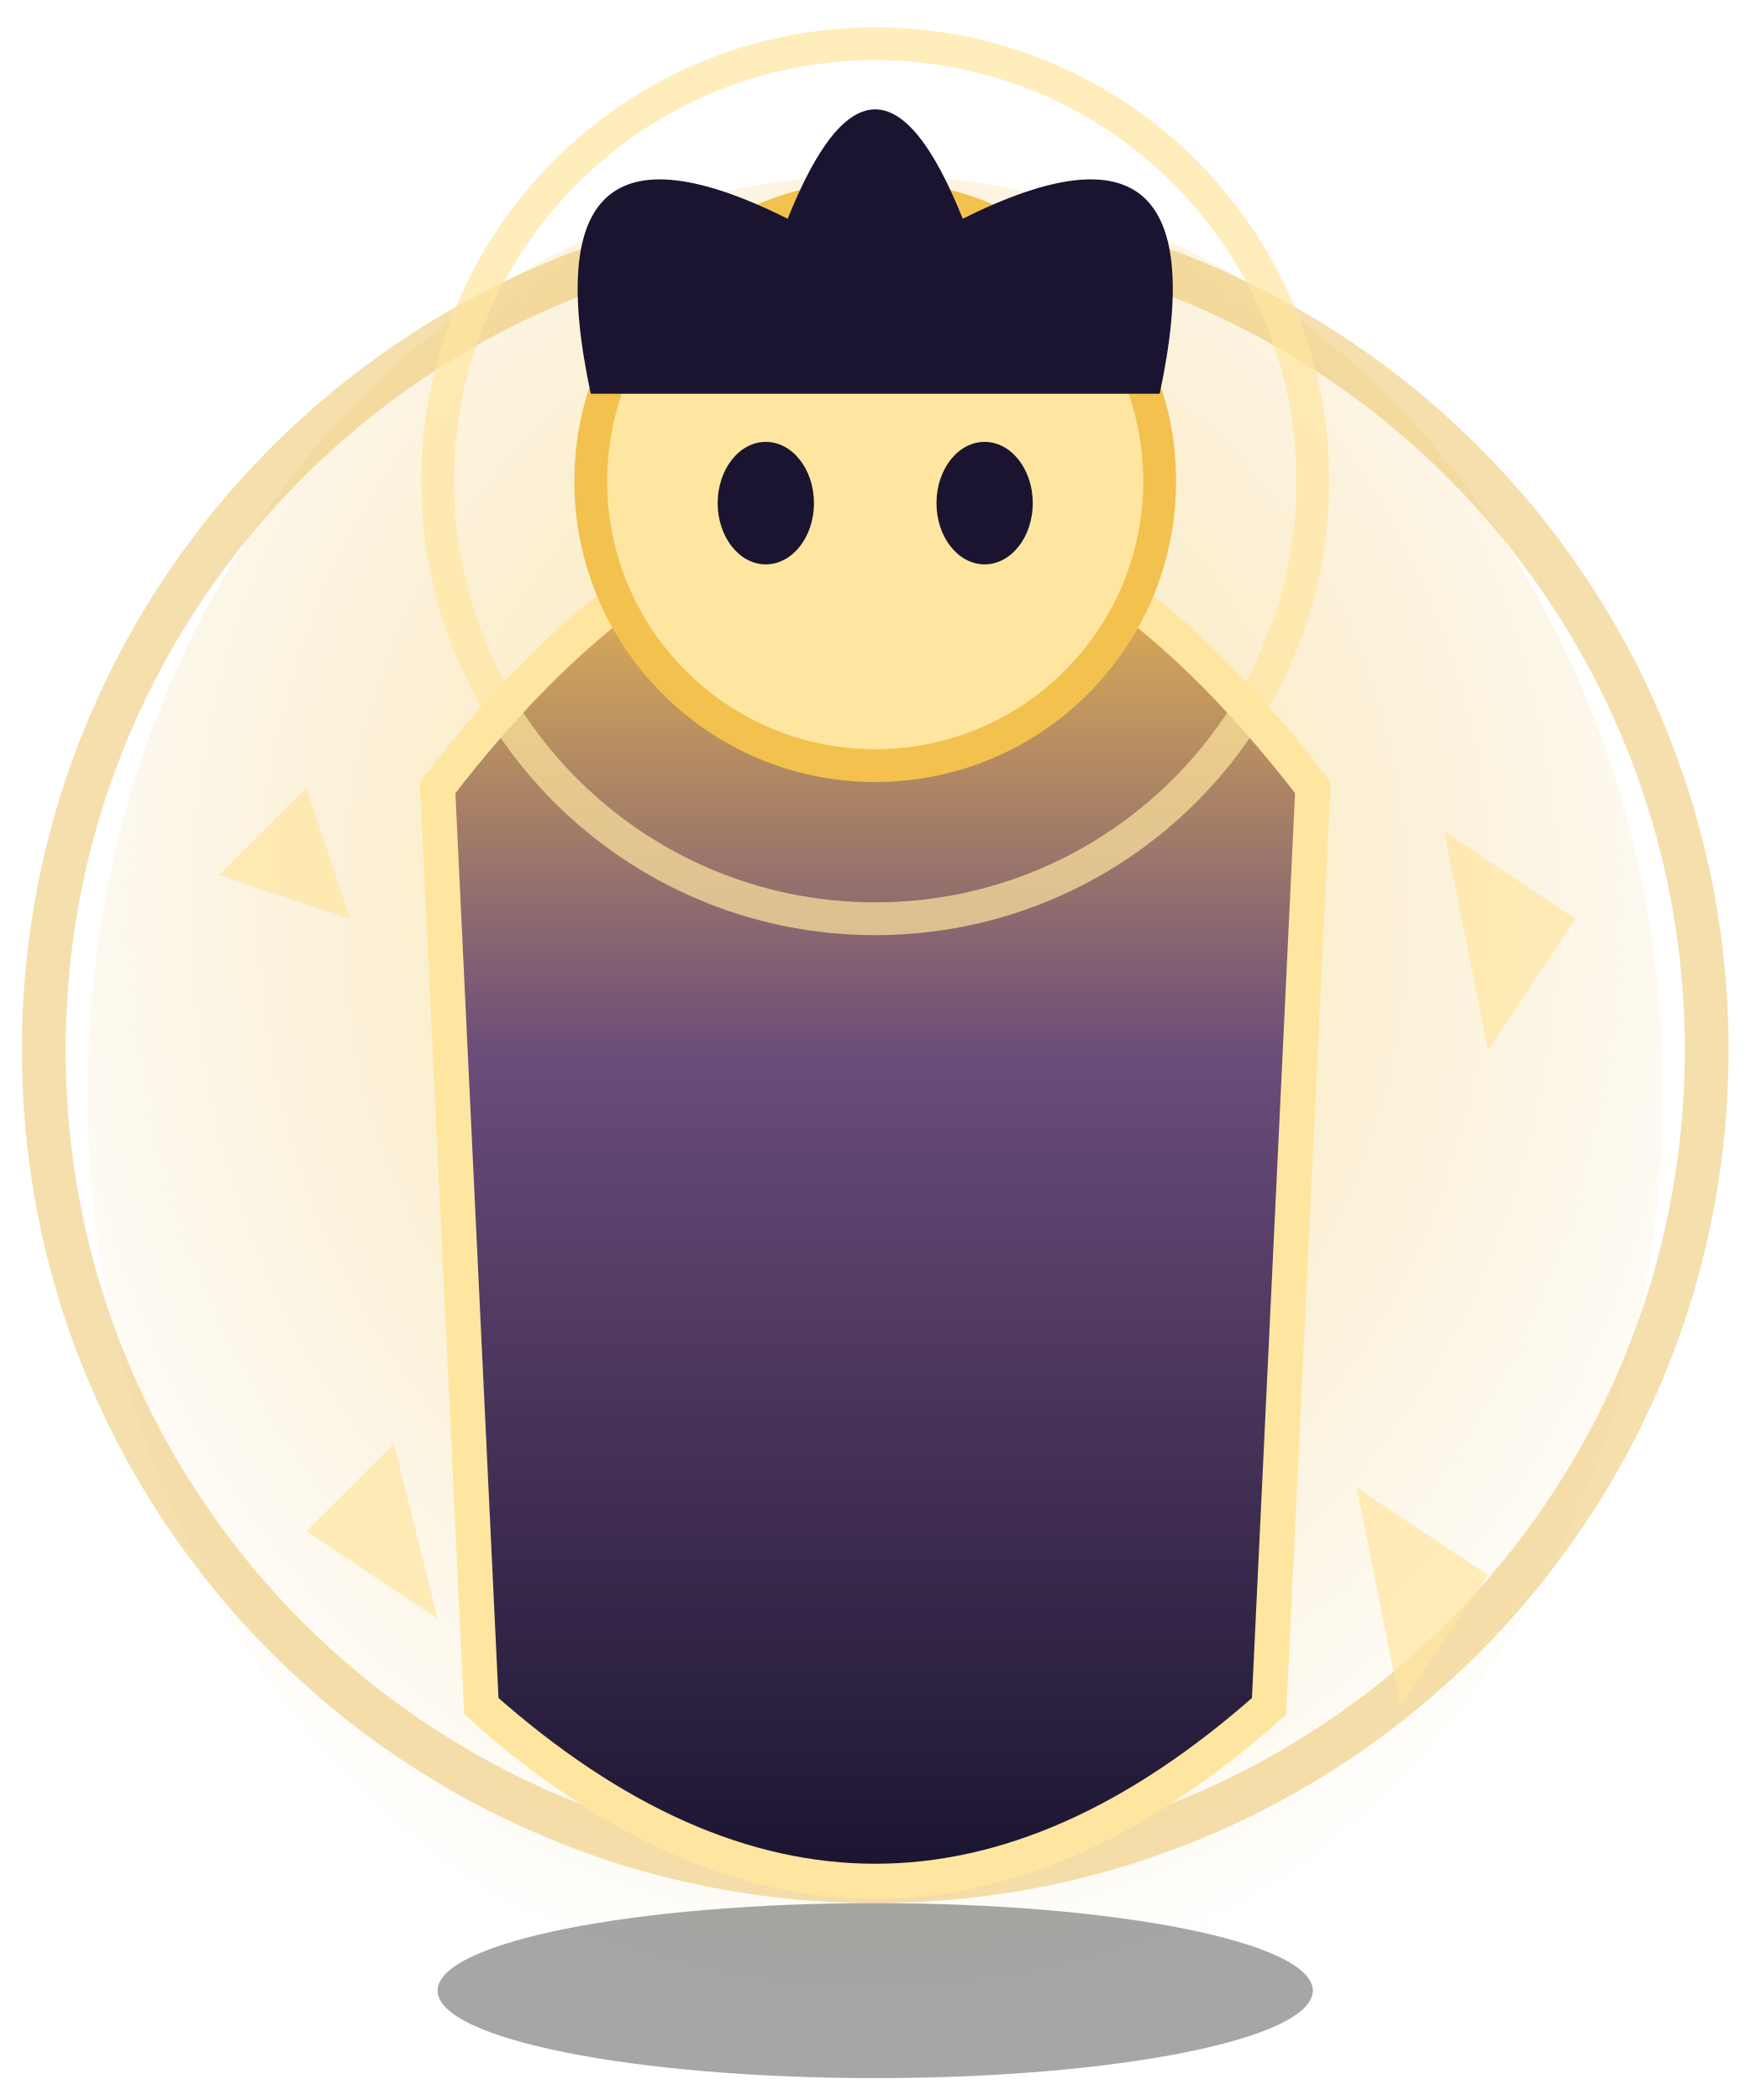
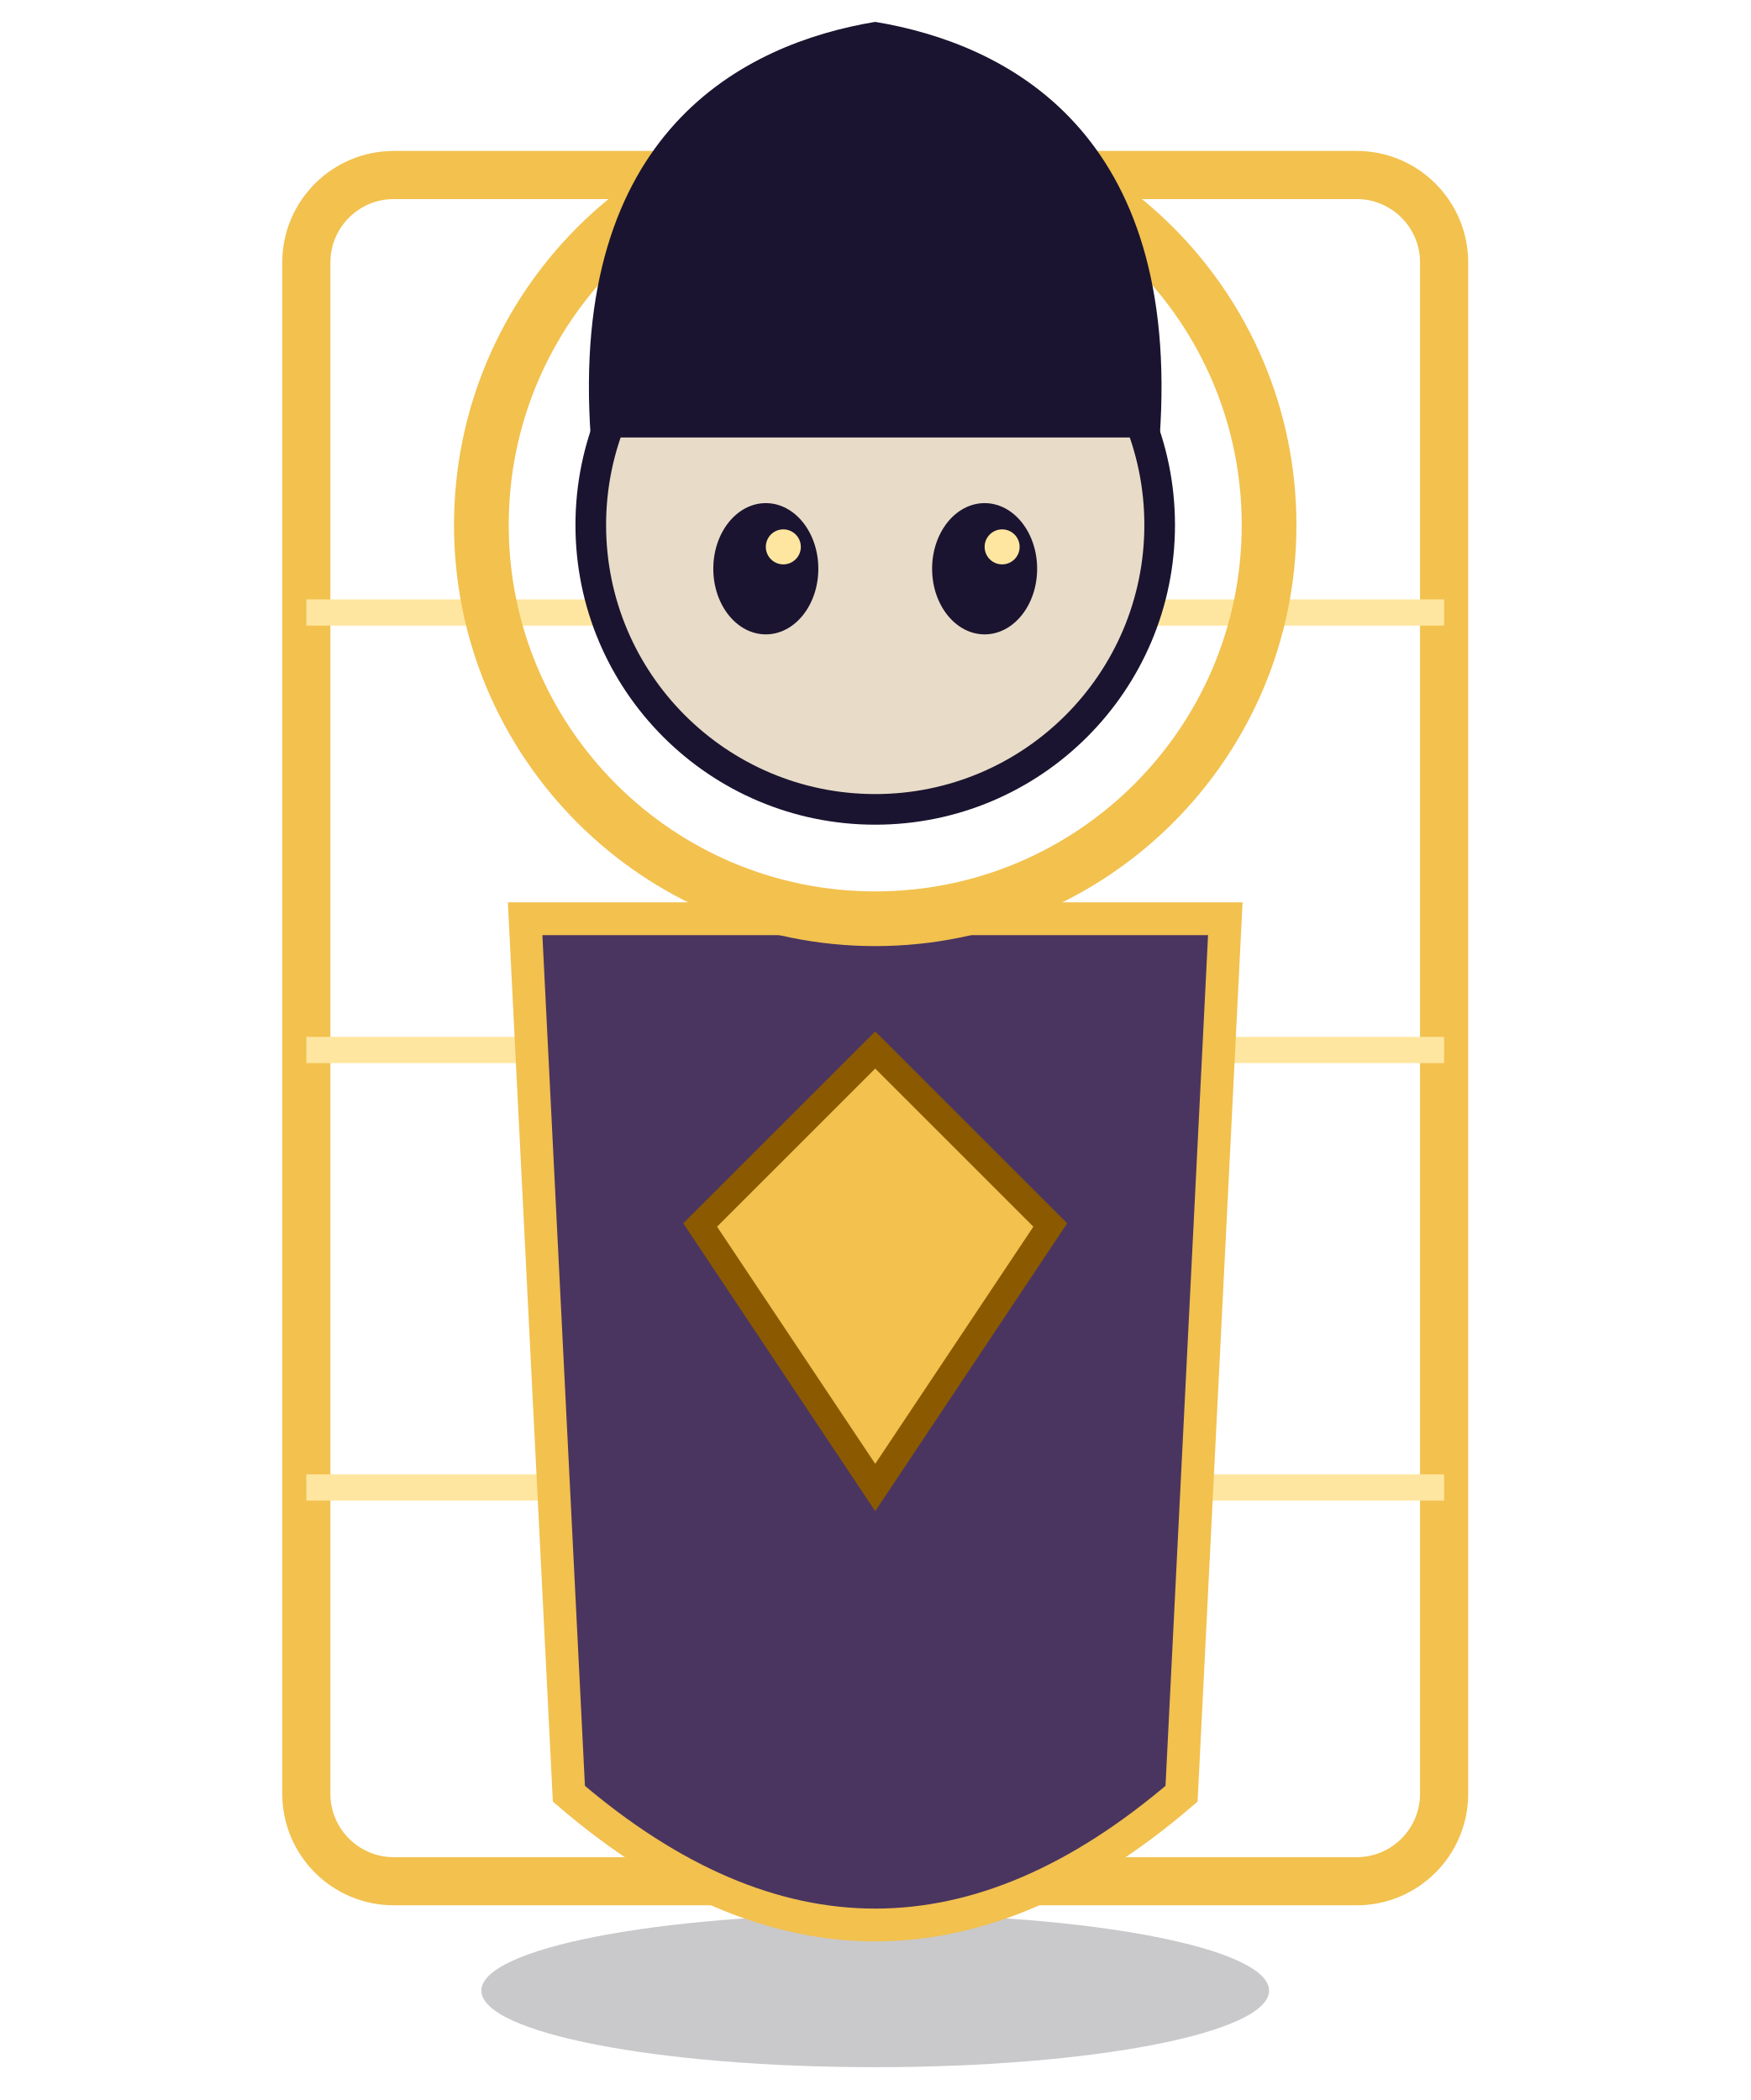
<svg xmlns="http://www.w3.org/2000/svg" viewBox="0 0 80 96" width="80" height="96">
-   <defs>
-     <radialGradient id="last" cx="50%" cy="40%" r="60%">
-       <stop offset="0%" stop-color="#FFE6A0" stop-opacity=".5" />
-       <stop offset="50%" stop-color="#F2C14E" stop-opacity=".25" />
-       <stop offset="100%" stop-color="#E8B84A" stop-opacity="0" />
-     </radialGradient>
-     <linearGradient id="robe3" x1="0" y1="0" x2="0" y2="1">
-       <stop offset="0%" stop-color="#F2C14E" />
-       <stop offset="40%" stop-color="#6B4C7A" />
-       <stop offset="100%" stop-color="#1A1430" />
-     </linearGradient>
-   </defs>
-   <ellipse cx="40" cy="50" rx="36" ry="42" fill="url(#last)" />
-   <ellipse cx="40" cy="91" rx="20" ry="4" fill="#000" opacity=".35" />
-   <circle cx="40" cy="48" r="38" fill="none" stroke="#E8B84A" stroke-width="2" opacity=".45" />
-   <path d="M20 36 Q40 10 60 36 L58 78 Q40 94 22 78 Z" fill="url(#robe3)" stroke="#FFE6A0" stroke-width="1.6" />
-   <circle cx="40" cy="22" r="13" fill="#FFE6A0" stroke="#F2C14E" stroke-width="1.5" />
-   <path d="M27 18 Q24 4 36 10 Q40 0 44 10 Q56 4 53 18" fill="#1A1430" />
-   <ellipse cx="35" cy="23" rx="2.2" ry="2.8" fill="#1A1430" />
-   <ellipse cx="45" cy="23" rx="2.2" ry="2.8" fill="#1A1430" />
-   <g fill="#FFE6A0" opacity=".7">
-     <path d="M10 40 L14 36 L16 42 Z" />
-     <path d="M66 38 L72 42 L68 48 Z" />
-     <path d="M14 70 L18 66 L20 74 Z" />
-     <path d="M62 68 L68 72 L64 78 Z" />
-   </g>
-   <circle cx="40" cy="22" r="20" fill="none" stroke="#FFE6A0" stroke-width="1.5" opacity=".7" />
+   <ellipse cx="40" cy="91" rx="18" ry="3.5" fill="#0A0814" opacity=".22" />
+   <rect x="14" y="8" width="52" height="78" rx="4" fill="none" stroke="#F2C14E" stroke-width="2.2" />
+   <line x1="14" y1="28" x2="66" y2="28" stroke="#FFE6A0" stroke-width="1.2" />
+   <line x1="14" y1="48" x2="66" y2="48" stroke="#FFE6A0" stroke-width="1.2" />
+   <line x1="14" y1="68" x2="66" y2="68" stroke="#FFE6A0" stroke-width="1.2" />
+   <path d="M24 42 L56 42 L54 82 Q40 94 26 82 Z" fill="#4A3560" stroke="#F2C14E" stroke-width="1.5" />
+   <circle cx="40" cy="24" r="18" fill="none" stroke="#F2C14E" stroke-width="2.5" />
+   <circle cx="40" cy="24" r="13" fill="#E8DCC8" stroke="#1A1430" stroke-width="1.4" />
+   <path d="M27 20 C26 6 34 2 40 1 C46 2 54 6 53 20" fill="#1A1430" />
+   <ellipse cx="35" cy="26" rx="2.4" ry="3" fill="#1A1430" />
+   <ellipse cx="45" cy="26" rx="2.4" ry="3" fill="#1A1430" />
+   <circle cx="35.8" cy="25" r=".8" fill="#FFE6A0" />
+   <circle cx="45.8" cy="25" r=".8" fill="#FFE6A0" />
+   <path d="M32 56 L40 48 L48 56 L40 68 Z" fill="#F2C14E" stroke="#8B5A00" stroke-width="1.2" />
</svg>
